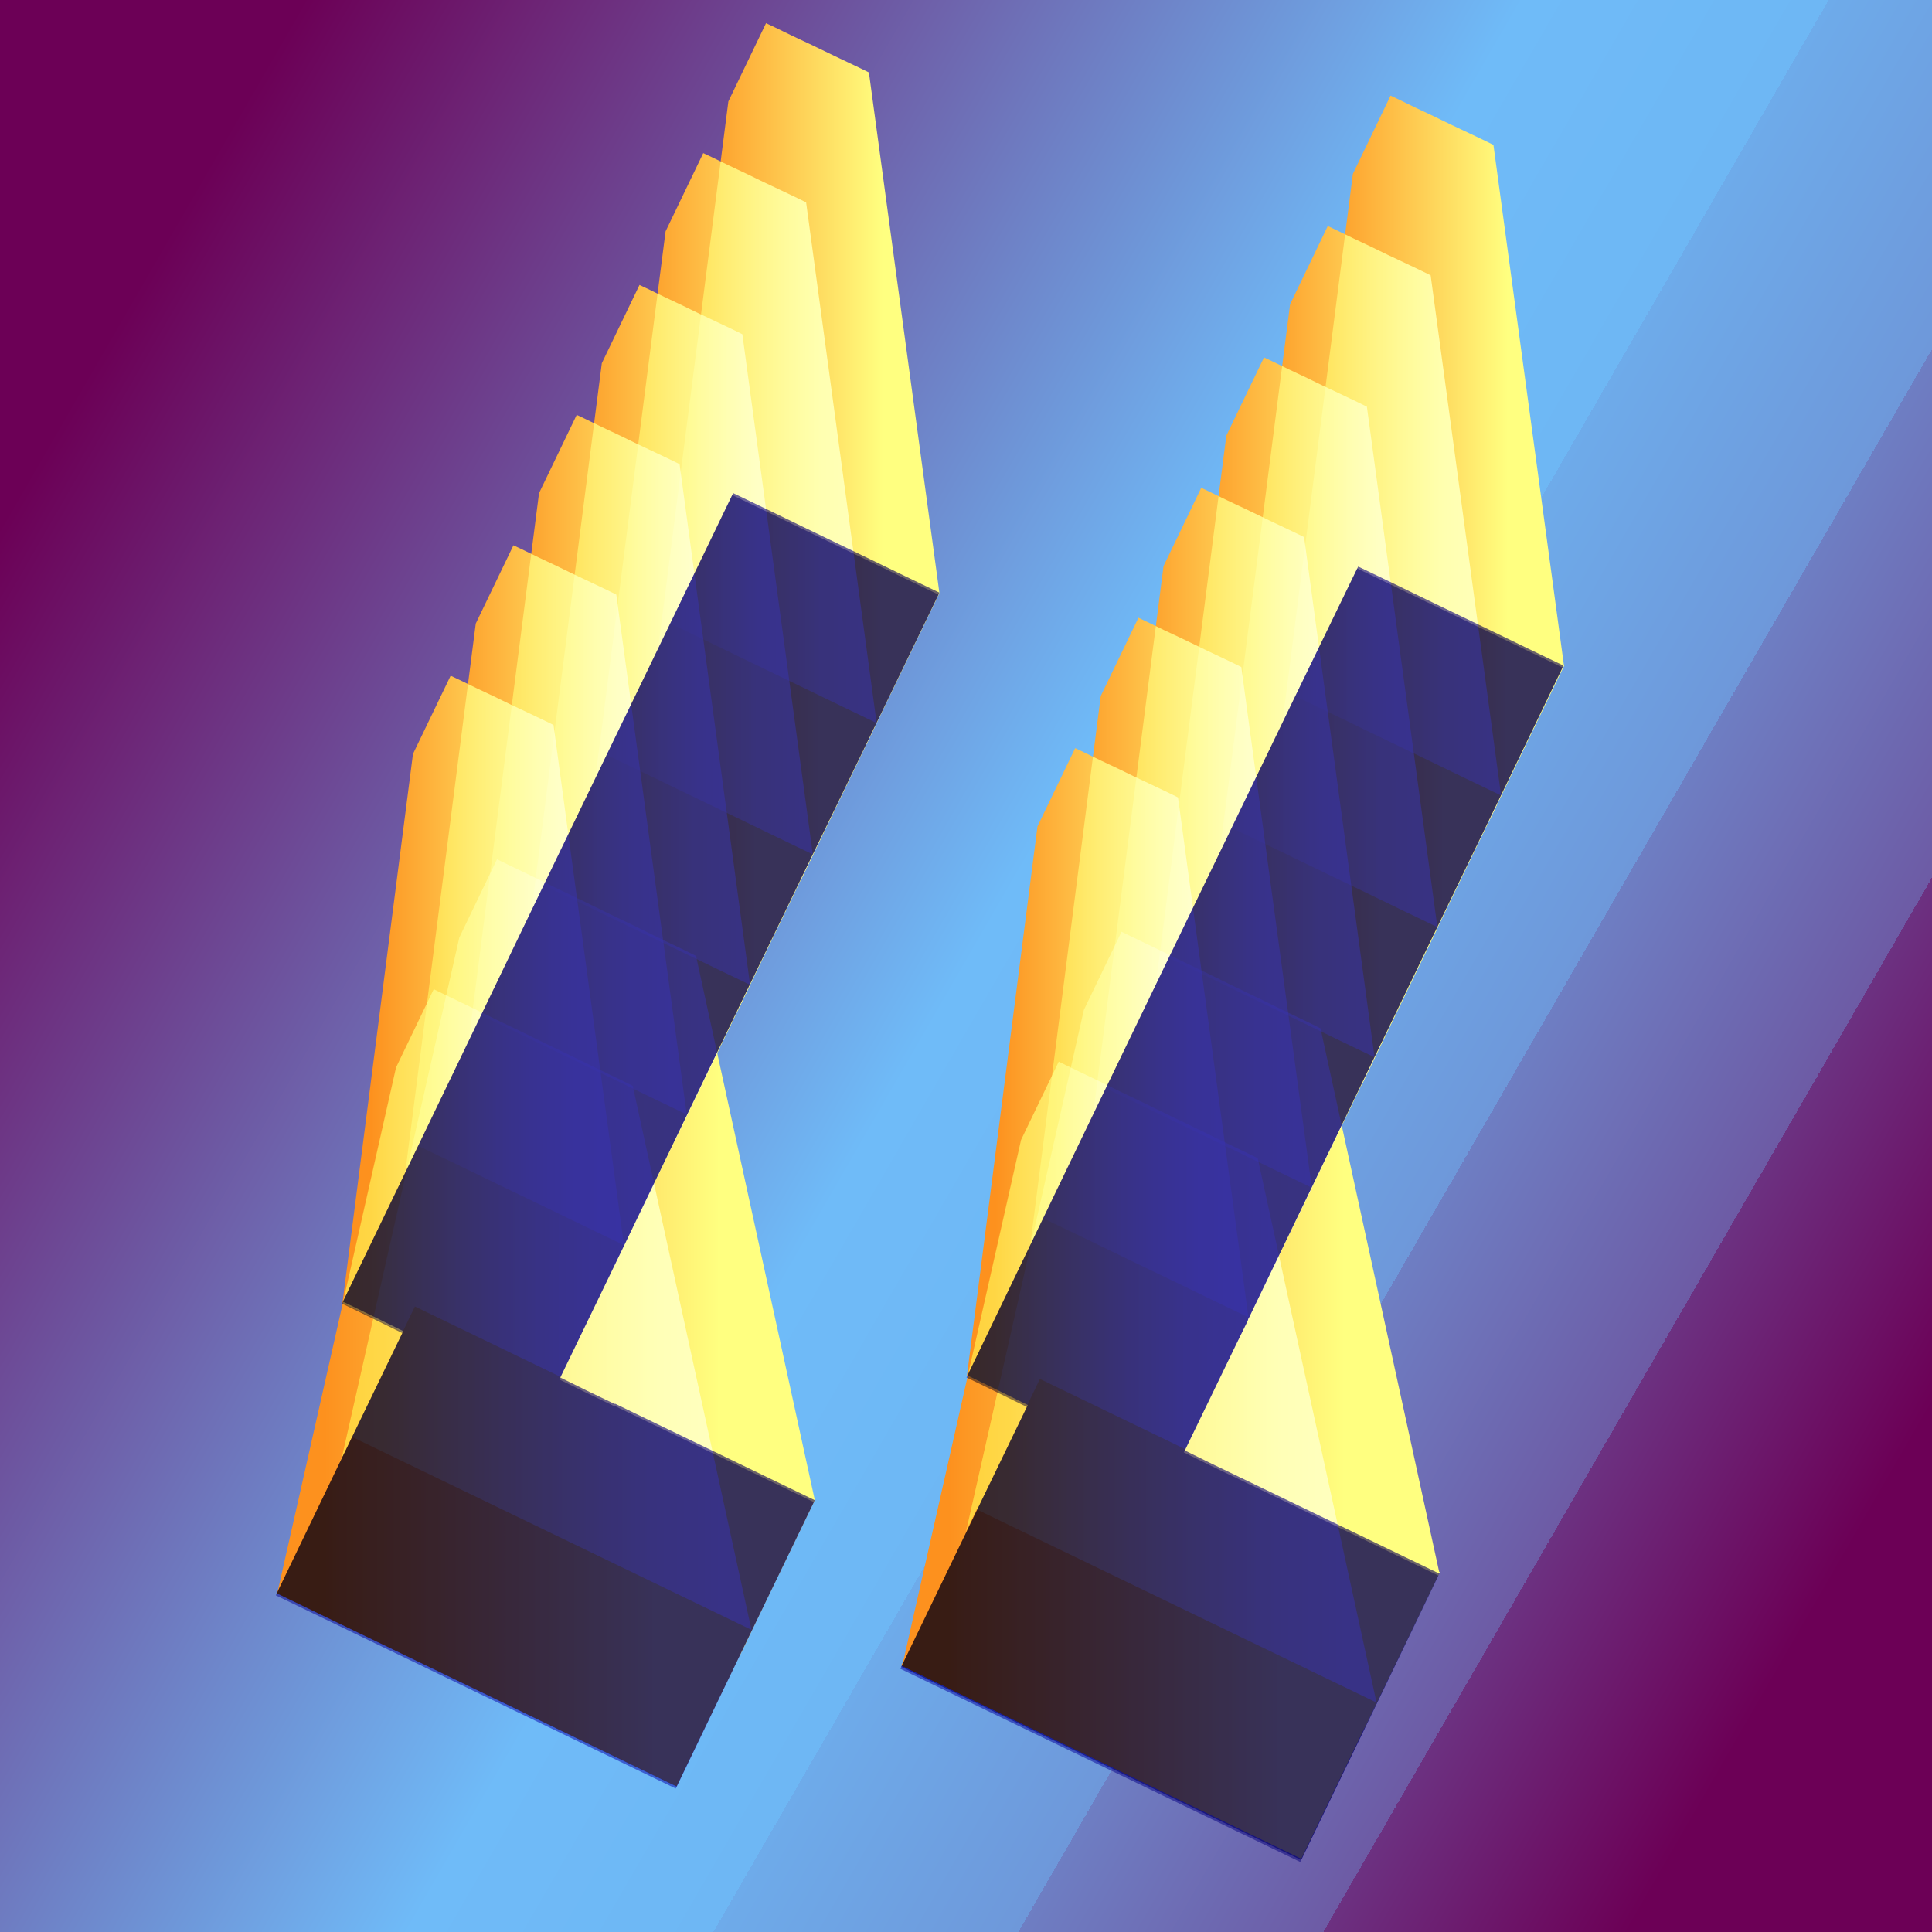
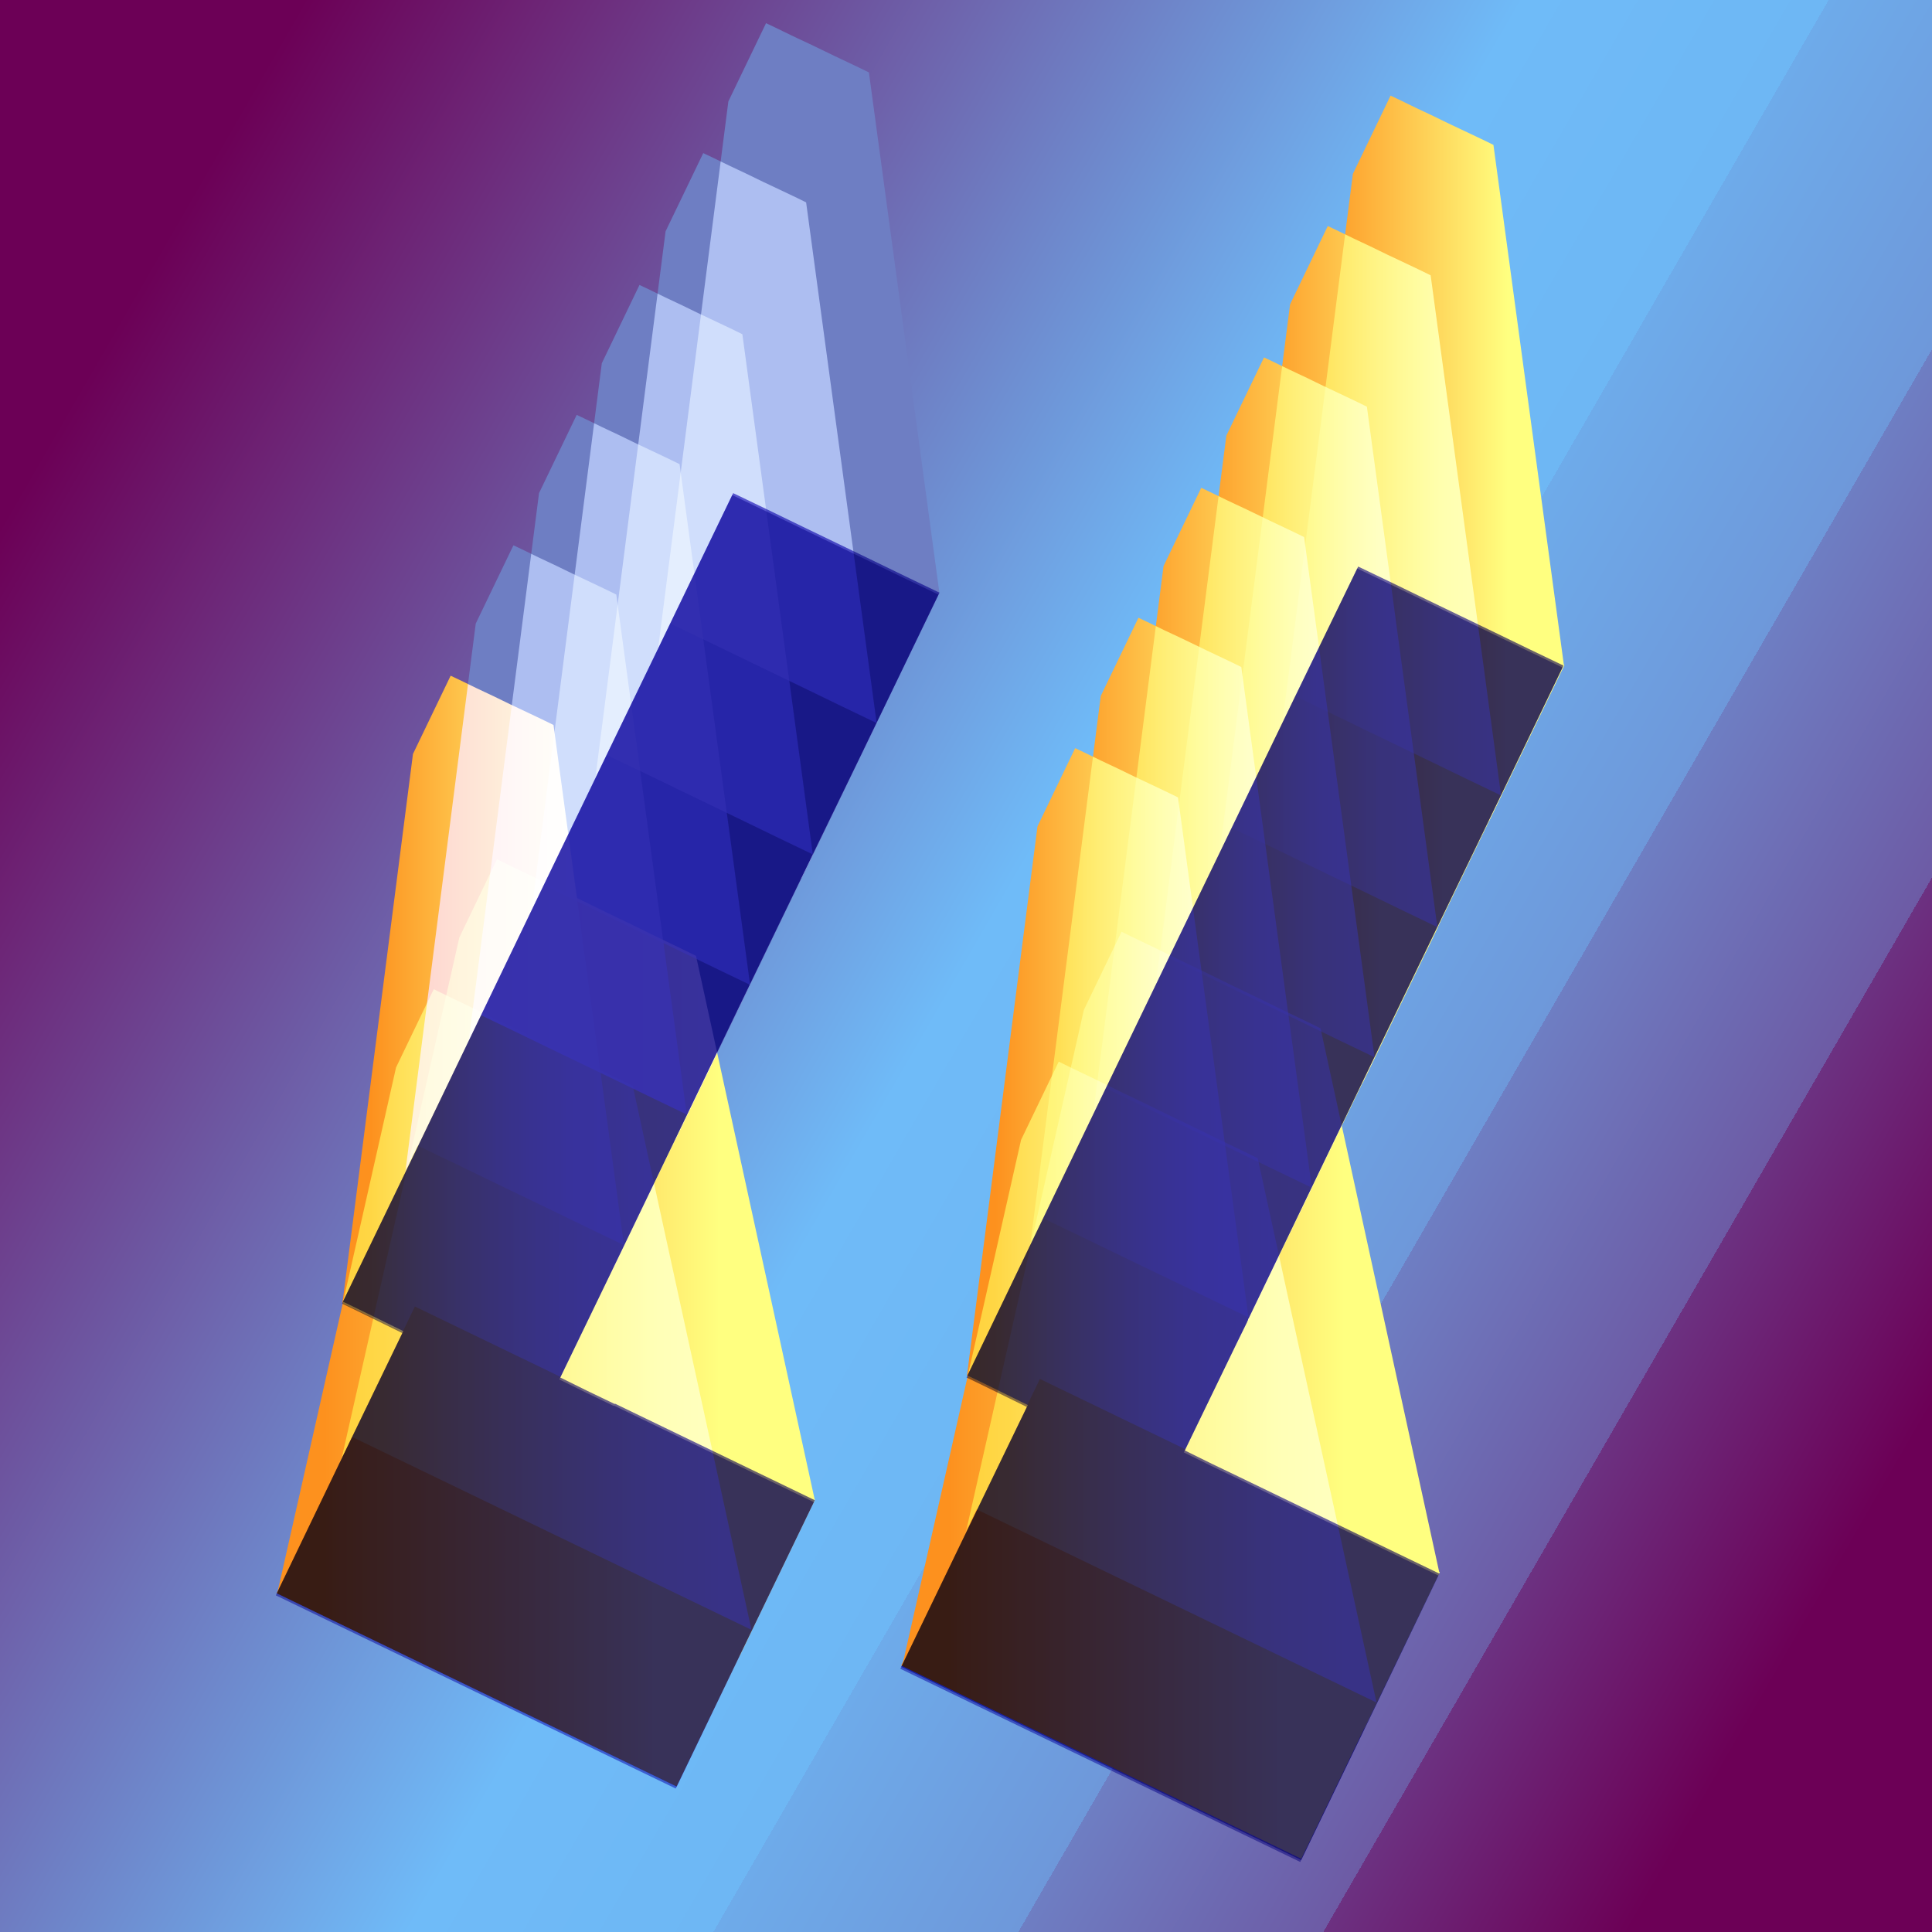
<svg xmlns="http://www.w3.org/2000/svg" xmlns:xlink="http://www.w3.org/1999/xlink" version="1.1" width="400" height="400">
  <svg version="1.1" width="400" height="400">
    <svg version="1.1" viewBox="0 0 400 400">
      <defs>
        <style>
      .st0 {
-         fill: url(#linear-gradient2);
+         fill: #6e7ec3;
      }

      .st1 {
-         fill: url(#linear-gradient6);
+         fill: #6e7ec3;
      }

      .st2 {
-         fill: url(#linear-gradient8);
+         fill: #6e7ec3;
      }

      .st3 {
-         fill: url(#linear-gradient4);
+         fill: #6e7ec3;
      }

      .st4 {
-         fill: url(#linear-gradient1);
+         fill: #6e7ec3;
      }

      .st4, .st5, .st6, .st7, .st8, .st9, .st10, .st11, .st12, .st13, .st14, .st15, .st16, .st17, .st18, .st19 {
        mix-blend-mode: screen;
      }

      .st5 {
-         fill: url(#linear-gradient9);
+         fill: #6e7ec3;
      }

      .st6 {
-         fill: url(#linear-gradient7);
+         fill: #6e7ec3;
      }

      .st7 {
-         fill: url(#linear-gradient3);
+         fill: #6e7ec3;
      }

      .st8 {
-         fill: url(#linear-gradient5);
+         fill: #6e7ec3;
      }

      .st20 {
        opacity: .8;
      }

      .st20, .st21 {
        mix-blend-mode: hard-light;
      }

      .st22 {
        fill: url(#linear-gradient30);
      }

      .st23 {
        fill: url(#linear-gradient32);
      }

      .st24 {
        fill: url(#linear-gradient28);
      }

      .st25 {
        fill: url(#linear-gradient18);
      }

      .st26 {
        fill: url(#linear-gradient12);
      }

      .st27 {
        fill: url(#linear-gradient16);
      }

      .st28 {
        fill: url(#linear-gradient10);
      }

      .st29 {
        fill: url(#linear-gradient14);
      }

      .st30 {
        fill: url(#linear-gradient22);
      }

      .st31 {
        fill: url(#linear-gradient24);
      }

      .st32 {
        fill: url(#linear-gradient20);
      }

      .st33 {
        fill: url(#linear-gradient26);
      }

      .st34, .st35, .st36 {
        isolation: isolate;
      }

      .st9 {
        fill: url(#linear-gradient31);
      }

      .st10 {
        fill: url(#linear-gradient23);
      }

      .st11 {
        fill: url(#linear-gradient21);
      }

      .st12 {
        fill: url(#linear-gradient27);
      }

      .st13 {
        fill: url(#linear-gradient25);
      }

      .st14 {
        fill: url(#linear-gradient19);
      }

      .st15 {
        fill: url(#linear-gradient11);
      }

      .st16 {
        fill: url(#linear-gradient15);
      }

      .st17 {
        fill: url(#linear-gradient17);
      }

      .st18 {
        fill: url(#linear-gradient13);
      }

      .st19 {
        fill: url(#linear-gradient29);
      }

      .st35 {
        fill: url(#linear-gradient);
      }

      .st36 {
        fill: #353168;
      }
    </style>
        <linearGradient id="linear-gradient" x1="436.8" y1="336.7" x2="-36.8" y2="63.3" gradientUnits="userSpaceOnUse">
          <stop offset=".1" stop-color="#6c0056" />
          <stop offset=".1" stop-color="#6c0056" />
          <stop offset=".2" stop-color="#6c3181" />
          <stop offset=".2" stop-color="#6d5ba5" />
          <stop offset=".3" stop-color="#6e7ec3" />
          <stop offset=".3" stop-color="#6e98da" />
          <stop offset=".4" stop-color="#6eabea" />
          <stop offset=".4" stop-color="#6eb7f4" />
          <stop offset=".5" stop-color="#6fbbf8" />
          <stop offset=".9" stop-color="#6c0056" />
        </linearGradient>
        <linearGradient id="linear-gradient1" x1="136.2" y1="79.8" x2="194.5" y2="79.8" gradientUnits="userSpaceOnUse">
          <stop offset=".1" stop-color="#fd911e" />
          <stop offset=".8" stop-color="#ffff80" />
        </linearGradient>
        <linearGradient id="linear-gradient2" y1="128.6" y2="128.6" xlink:href="#linear-gradient1" />
        <linearGradient id="linear-gradient3" x1="123.2" y1="106.8" x2="181.5" y2="106.8" xlink:href="#linear-gradient1" />
        <linearGradient id="linear-gradient4" x1="123.2" y1="155.6" x2="181.5" y2="155.6" xlink:href="#linear-gradient1" />
        <linearGradient id="linear-gradient5" x1="110" y1="134" x2="168.3" y2="134" xlink:href="#linear-gradient1" />
        <linearGradient id="linear-gradient6" x1="110" y1="182.8" x2="168.3" y2="182.8" xlink:href="#linear-gradient1" />
        <linearGradient id="linear-gradient7" x1="97" y1="161" x2="155.3" y2="161" xlink:href="#linear-gradient1" />
        <linearGradient id="linear-gradient8" x1="97" y1="209.8" x2="155.3" y2="209.8" xlink:href="#linear-gradient1" />
        <linearGradient id="linear-gradient9" x1="84" y1="187.9" x2="142.2" y2="187.9" xlink:href="#linear-gradient1" />
        <linearGradient id="linear-gradient10" x1="84" y1="236.7" x2="142.2" y2="236.7" xlink:href="#linear-gradient1" />
        <linearGradient id="linear-gradient11" x1="70.9" y1="214.9" x2="129.2" y2="214.9" xlink:href="#linear-gradient1" />
        <linearGradient id="linear-gradient12" x1="70.9" y1="263.7" x2="129.2" y2="263.7" xlink:href="#linear-gradient1" />
        <linearGradient id="linear-gradient13" x1="70.3" y1="260.3" x2="168.7" y2="260.3" xlink:href="#linear-gradient1" />
        <linearGradient id="linear-gradient14" x1="70.3" y1="306.7" x2="168.7" y2="306.7" xlink:href="#linear-gradient1" />
        <linearGradient id="linear-gradient15" x1="57.3" y1="287.3" x2="155.7" y2="287.3" xlink:href="#linear-gradient1" />
        <linearGradient id="linear-gradient16" x1="57.3" y1="333.6" x2="155.7" y2="333.6" xlink:href="#linear-gradient1" />
        <linearGradient id="linear-gradient17" x1="265.6" y1="94.9" x2="323.8" y2="94.9" xlink:href="#linear-gradient1" />
        <linearGradient id="linear-gradient18" x1="265.6" y1="143.6" x2="323.8" y2="143.6" xlink:href="#linear-gradient1" />
        <linearGradient id="linear-gradient19" x1="252.5" y1="121.8" x2="310.8" y2="121.8" xlink:href="#linear-gradient1" />
        <linearGradient id="linear-gradient20" x1="252.5" y1="170.6" x2="310.8" y2="170.6" xlink:href="#linear-gradient1" />
        <linearGradient id="linear-gradient21" x1="239.4" y1="149.1" x2="297.6" y2="149.1" xlink:href="#linear-gradient1" />
        <linearGradient id="linear-gradient22" x1="239.4" y1="197.8" x2="297.6" y2="197.8" xlink:href="#linear-gradient1" />
        <linearGradient id="linear-gradient23" x1="226.3" y1="176" x2="284.6" y2="176" xlink:href="#linear-gradient1" />
        <linearGradient id="linear-gradient24" x1="226.3" y1="224.8" x2="284.6" y2="224.8" xlink:href="#linear-gradient1" />
        <linearGradient id="linear-gradient25" x1="213.3" y1="203" x2="271.6" y2="203" xlink:href="#linear-gradient1" />
        <linearGradient id="linear-gradient26" x1="213.3" y1="251.7" x2="271.6" y2="251.7" xlink:href="#linear-gradient1" />
        <linearGradient id="linear-gradient27" x1="200.3" y1="229.9" x2="258.5" y2="229.9" xlink:href="#linear-gradient1" />
        <linearGradient id="linear-gradient28" x1="200.3" y1="278.7" x2="258.5" y2="278.7" xlink:href="#linear-gradient1" />
        <linearGradient id="linear-gradient29" x1="199.6" y1="275.4" x2="298" y2="275.4" xlink:href="#linear-gradient1" />
        <linearGradient id="linear-gradient30" x1="199.6" y1="321.7" x2="298" y2="321.7" xlink:href="#linear-gradient1" />
        <linearGradient id="linear-gradient31" x1="186.6" y1="302.3" x2="285" y2="302.3" xlink:href="#linear-gradient1" />
        <linearGradient id="linear-gradient32" x1="186.6" y1="348.7" x2="285" y2="348.7" xlink:href="#linear-gradient1" />
      </defs>
      <g class="st34">
        <g id="Layer_1">
          <rect class="st35" y="-.4" width="400" height="400.7" />
          <g class="st34">
            <path class="st4" d="M164.6,148.2c4.7,2.3,9.5,4.6,14.3,6.9l15.6-32.3-14.6-107.8c-2.4-1.2-4.8-2.3-7.1-3.4s-4.7-2.3-7.1-3.4c-2.4-1.1-4.7-2.3-7.1-3.4l-7.8,16.2h0s-14.6,113.7-14.6,113.7c4.8,2.3,9.6,4.6,14.3,6.9,4.7,2.3,9.4,4.5,14.1,6.8Z" />
            <path class="st0" d="M166.1,109c4.7,2.3,9.4,4.5,14.1,6.8,4.7,2.3,9.5,4.6,14.3,6.9l-15.6,32.3c-4.8-2.3-9.6-4.6-14.3-6.9-4.7-2.3-9.4-4.5-14.1-6.8-4.7-2.3-9.5-4.6-14.3-6.9l15.6-32.3c4.8,2.3,9.6,4.6,14.3,6.9Z" />
            <path class="st7" d="M151.6,175.1c4.7,2.3,9.5,4.6,14.3,6.9l15.6-32.3-14.6-107.8c-2.4-1.2-4.8-2.3-7.1-3.4-2.4-1.1-4.7-2.3-7.1-3.4s-4.7-2.3-7.1-3.4l-7.8,16.2h0l-14.6,113.7c4.8,2.3,9.6,4.6,14.3,6.9,4.7,2.3,9.4,4.5,14.1,6.8Z" />
            <path class="st3" d="M153.1,136c4.7,2.3,9.4,4.5,14.1,6.8,4.7,2.3,9.5,4.6,14.3,6.9l-15.6,32.3c-4.8-2.3-9.6-4.6-14.3-6.9-4.7-2.3-9.4-4.5-14.1-6.8-4.7-2.3-9.5-4.6-14.3-6.9l15.6-32.3c4.8,2.3,9.6,4.6,14.3,6.9Z" />
            <path class="st8" d="M138.4,202.4c4.7,2.3,9.5,4.6,14.3,6.9l15.6-32.3-14.6-107.8c-2.4-1.2-4.8-2.3-7.1-3.4-2.4-1.1-4.7-2.3-7.1-3.4s-4.7-2.3-7.1-3.4l-7.8,16.2h0l-14.6,113.7c4.8,2.3,9.6,4.6,14.3,6.9,4.7,2.3,9.4,4.5,14.1,6.8Z" />
            <path class="st1" d="M139.9,163.2c4.7,2.3,9.4,4.5,14.1,6.8,4.7,2.3,9.5,4.6,14.3,6.9l-15.6,32.3c-4.8-2.3-9.6-4.6-14.3-6.9-4.7-2.3-9.4-4.5-14.1-6.8-4.7-2.3-9.5-4.6-14.3-6.9l15.6-32.3c4.8,2.3,9.6,4.6,14.3,6.9Z" />
            <path class="st6" d="M125.4,229.3c4.7,2.3,9.5,4.6,14.3,6.9l15.6-32.3h0l-14.6-107.8c-2.4-1.2-4.8-2.3-7.1-3.4-2.4-1.1-4.7-2.3-7.1-3.4-2.4-1.1-4.7-2.3-7.1-3.4l-7.8,16.2h0l-14.6,113.7c4.8,2.3,9.6,4.6,14.3,6.9s9.4,4.5,14.1,6.8Z" />
            <path class="st2" d="M126.9,190.2c4.7,2.3,9.4,4.5,14.1,6.8,4.7,2.3,9.5,4.6,14.3,6.9l-15.6,32.3c-4.8-2.3-9.6-4.6-14.3-6.9-4.7-2.3-9.4-4.5-14.1-6.8s-9.5-4.6-14.3-6.9l15.6-32.3c4.8,2.3,9.6,4.6,14.3,6.9Z" />
            <path class="st5" d="M112.3,256.3c4.7,2.3,9.5,4.6,14.3,6.9l15.6-32.3-14.6-107.8c-2.4-1.2-4.8-2.3-7.1-3.4-2.4-1.1-4.7-2.3-7.1-3.4-2.4-1.1-4.7-2.3-7.1-3.4l-7.8,16.2h0s-14.6,113.7-14.6,113.7c4.8,2.3,9.6,4.6,14.3,6.9,4.7,2.3,9.4,4.5,14.1,6.8Z" />
            <path class="st28" d="M113.9,217.1c4.7,2.3,9.4,4.5,14.1,6.8,4.7,2.3,9.5,4.6,14.3,6.9l-15.6,32.3c-4.8-2.3-9.6-4.6-14.3-6.9s-9.4-4.5-14.1-6.8c-4.7-2.3-9.5-4.6-14.3-6.9l15.6-32.3c4.8,2.3,9.6,4.6,14.3,6.9Z" />
            <path class="st15" d="M99.3,283.3c4.7,2.3,9.5,4.6,14.3,6.9l15.6-32.3-14.6-107.8c-2.4-1.2-4.8-2.3-7.1-3.4-2.4-1.1-4.7-2.3-7.1-3.4-2.4-1.1-4.7-2.3-7.1-3.4l-7.8,16.2-14.6,113.7c4.8,2.3,9.6,4.6,14.3,6.9,4.7,2.3,9.4,4.5,14.1,6.8Z" />
            <path class="st26" d="M100.8,244.1c4.7,2.3,9.4,4.5,14.1,6.8,4.7,2.3,9.5,4.6,14.3,6.9l-15.6,32.3c-4.8-2.3-9.6-4.6-14.3-6.9-4.7-2.3-9.4-4.5-14.1-6.8-4.7-2.3-9.5-4.6-14.3-6.9l15.6-32.3c4.8,2.3,9.6,4.6,14.3,6.9Z" />
            <path class="st18" d="M132.4,332.9c6.9,3.3,13.8,6.7,20.7,10l15.6-32.3-24.6-112.7c-3.4-1.7-6.9-3.3-10.3-5-3.4-1.7-6.9-3.3-10.3-5-3.4-1.7-6.9-3.3-10.3-5-3.4-1.7-6.9-3.3-10.3-5l-7.8,16.2-24.6,108.9c6.9,3.3,13.8,6.7,20.7,10,6.9,3.3,13.8,6.7,20.7,10s13.8,6.7,20.7,10Z" />
            <path class="st29" d="M106.6,280.5c6.9,3.3,13.8,6.7,20.7,10s13.8,6.7,20.7,10c6.9,3.3,13.8,6.7,20.7,10l-15.6,32.3c-6.9-3.3-13.8-6.7-20.7-10-6.9-3.3-13.8-6.7-20.7-10s-13.8-6.7-20.7-10c-6.9-3.3-13.8-6.7-20.7-10l15.6-32.3c6.9,3.3,13.8,6.7,20.7,10Z" />
            <path class="st16" d="M119.3,359.8c6.9,3.3,13.8,6.7,20.7,10l15.6-32.3-24.6-112.7c-3.4-1.7-6.9-3.3-10.3-5-3.4-1.7-6.9-3.3-10.3-5-3.4-1.7-6.9-3.3-10.3-5-3.4-1.7-6.9-3.3-10.3-5l-7.8,16.2h0l-24.6,108.9c6.9,3.3,13.8,6.7,20.7,10,6.9,3.3,13.8,6.7,20.7,10,6.9,3.3,13.8,6.7,20.7,10Z" />
            <path class="st27" d="M93.6,307.5c6.9,3.3,13.8,6.7,20.7,10,6.9,3.3,13.8,6.7,20.7,10,6.9,3.3,13.8,6.7,20.7,10l-15.6,32.3c-6.9-3.3-13.8-6.7-20.7-10-6.9-3.3-13.8-6.7-20.7-10-6.9-3.3-13.8-6.7-20.7-10-6.9-3.3-13.8-6.7-20.7-10l15.6-32.3c6.9,3.3,13.8,6.7,20.7,10Z" />
            <path class="st17" d="M293.9,163.2c4.7,2.3,9.5,4.6,14.3,6.9l15.6-32.3h0l-14.6-107.8c-2.4-1.2-4.8-2.3-7.1-3.4-2.4-1.1-4.7-2.3-7.1-3.4-2.4-1.1-4.7-2.3-7.1-3.4l-7.8,16.2h0l-14.6,113.7c4.8,2.3,9.6,4.6,14.3,6.9,4.7,2.3,9.4,4.5,14.1,6.8Z" />
            <path class="st25" d="M295.5,124c4.7,2.3,9.4,4.5,14.1,6.8,4.7,2.3,9.5,4.6,14.3,6.9l-15.6,32.3c-4.8-2.3-9.6-4.6-14.3-6.9-4.7-2.3-9.4-4.5-14.1-6.8-4.7-2.3-9.5-4.6-14.3-6.9l15.6-32.3c4.8,2.3,9.6,4.6,14.3,6.9Z" />
            <path class="st14" d="M280.9,190.2c4.7,2.3,9.5,4.6,14.3,6.9l15.6-32.3-14.6-107.8c-2.4-1.2-4.8-2.3-7.1-3.4-2.4-1.1-4.7-2.3-7.1-3.4-2.4-1.1-4.7-2.3-7.1-3.4l-7.8,16.2h0l-14.6,113.7c4.8,2.3,9.6,4.6,14.3,6.9,4.7,2.3,9.4,4.5,14.1,6.8Z" />
            <path class="st32" d="M282.4,151c4.7,2.3,9.4,4.5,14.1,6.8,4.7,2.3,9.5,4.6,14.3,6.9l-15.6,32.3c-4.8-2.3-9.6-4.6-14.3-6.9-4.7-2.3-9.4-4.5-14.1-6.8-4.7-2.3-9.5-4.6-14.3-6.9l15.6-32.3c4.8,2.3,9.6,4.6,14.3,6.9Z" />
            <path class="st11" d="M267.7,217.4c4.7,2.3,9.5,4.6,14.3,6.9l15.6-32.3-14.6-107.8c-2.4-1.2-4.8-2.3-7.1-3.4-2.4-1.1-4.7-2.3-7.1-3.4s-4.7-2.3-7.1-3.4l-7.8,16.2h0l-14.6,113.7c4.8,2.3,9.6,4.6,14.3,6.9s9.4,4.5,14.1,6.8Z" />
            <path class="st30" d="M269.3,178.3c4.7,2.3,9.4,4.5,14.1,6.8,4.7,2.3,9.5,4.6,14.3,6.9l-15.6,32.3c-4.8-2.3-9.6-4.6-14.3-6.9-4.7-2.3-9.4-4.5-14.1-6.8s-9.5-4.6-14.3-6.9l15.6-32.3c4.8,2.3,9.6,4.6,14.3,6.9Z" />
            <path class="st10" d="M254.7,244.4c4.7,2.3,9.5,4.6,14.3,6.9l15.6-32.3-14.6-107.8c-2.4-1.2-4.8-2.3-7.1-3.4s-4.7-2.3-7.1-3.4c-2.4-1.1-4.7-2.3-7.1-3.4l-7.8,16.2h0l-14.6,113.7c4.8,2.3,9.6,4.6,14.3,6.9,4.7,2.3,9.4,4.5,14.1,6.8Z" />
            <path class="st31" d="M256.2,205.2c4.7,2.3,9.4,4.5,14.1,6.8,4.7,2.3,9.5,4.6,14.3,6.9l-15.6,32.3c-4.8-2.3-9.6-4.6-14.3-6.9-4.7-2.3-9.4-4.5-14.1-6.8-4.7-2.3-9.5-4.6-14.3-6.9l15.6-32.3c4.8,2.3,9.6,4.6,14.3,6.9Z" />
            <path class="st13" d="M241.7,271.3c4.7,2.3,9.5,4.6,14.3,6.9l15.6-32.3-14.6-107.8c-2.4-1.2-4.8-2.3-7.1-3.4s-4.7-2.3-7.1-3.4c-2.4-1.1-4.7-2.3-7.1-3.4l-7.8,16.2h0l-14.6,113.7c4.8,2.3,9.6,4.6,14.3,6.9,4.7,2.3,9.4,4.5,14.1,6.8Z" />
            <path class="st33" d="M243.2,232.2c4.7,2.3,9.4,4.5,14.1,6.8s9.5,4.6,14.3,6.9l-15.6,32.3c-4.8-2.3-9.6-4.6-14.3-6.9-4.7-2.3-9.4-4.5-14.1-6.8-4.7-2.3-9.5-4.6-14.3-6.9l15.6-32.3c4.8,2.3,9.6,4.6,14.3,6.9Z" />
            <path class="st12" d="M228.6,298.3c4.7,2.3,9.5,4.6,14.3,6.9l15.6-32.3h0l-14.6-107.8c-2.4-1.2-4.8-2.3-7.1-3.4-2.4-1.1-4.7-2.3-7.1-3.4s-4.7-2.3-7.1-3.4l-7.8,16.2-14.6,113.7c4.8,2.3,9.6,4.6,14.3,6.9,4.7,2.3,9.4,4.5,14.1,6.8Z" />
            <path class="st24" d="M230.2,259.1c4.7,2.3,9.4,4.5,14.1,6.8s9.5,4.6,14.3,6.9l-15.6,32.3c-4.8-2.3-9.6-4.6-14.3-6.9-4.7-2.3-9.4-4.5-14.1-6.8-4.7-2.3-9.5-4.6-14.3-6.9l15.6-32.3c4.8,2.3,9.6,4.6,14.3,6.9Z" />
            <path class="st19" d="M261.7,347.9c6.9,3.3,13.8,6.7,20.7,10l15.6-32.3-24.6-112.7c-3.4-1.7-6.9-3.3-10.3-5-3.4-1.7-6.9-3.3-10.3-5-3.4-1.7-6.9-3.3-10.3-5-3.4-1.7-6.9-3.3-10.3-5l-7.8,16.2-24.6,108.9c6.9,3.3,13.8,6.7,20.7,10,6.9,3.3,13.8,6.7,20.7,10,6.9,3.3,13.8,6.7,20.7,10Z" />
            <path class="st22" d="M236,295.5c6.9,3.3,13.8,6.7,20.7,10s13.8,6.7,20.7,10c6.9,3.3,13.8,6.7,20.7,10l-15.6,32.3c-6.9-3.3-13.8-6.7-20.7-10-6.9-3.3-13.8-6.7-20.7-10-6.9-3.3-13.8-6.7-20.7-10-6.9-3.3-13.8-6.7-20.7-10l15.6-32.3c6.9,3.3,13.8,6.7,20.7,10Z" />
            <path class="st9" d="M248.7,374.8c6.9,3.3,13.8,6.7,20.7,10l15.6-32.3-24.6-112.7c-3.4-1.7-6.9-3.3-10.3-5-3.4-1.7-6.9-3.3-10.3-5-3.4-1.7-6.9-3.3-10.3-5-3.4-1.7-6.9-3.3-10.3-5l-7.8,16.2h0l-24.6,108.9c6.9,3.3,13.8,6.7,20.7,10,6.9,3.3,13.8,6.7,20.7,10,6.9,3.3,13.8,6.7,20.7,10Z" />
            <path class="st23" d="M222.9,322.5c6.9,3.3,13.8,6.7,20.7,10,6.9,3.3,13.8,6.7,20.7,10,6.9,3.3,13.8,6.7,20.7,10l-15.6,32.3c-6.9-3.3-13.8-6.7-20.7-10-6.9-3.3-13.8-6.7-20.7-10-6.9-3.3-13.8-6.7-20.7-10-6.9-3.3-13.8-6.7-20.7-10l15.6-32.3c6.9,3.3,13.8,6.7,20.7,10Z" />
          </g>
          <g class="st21">
            <path class="st36" d="M127.3,290.7c-3.8-1.8-7.5-3.6-11.3-5.5l13.2-27.3h0l13-27h0l10.4-21.6h0l13.2-27.3h0l13.2-27.2,15.5-32.1c-4.8-2.3-9.6-4.6-14.3-6.9-4.7-2.3-9.4-4.5-14.1-6.8-4.7-2.3-9.5-4.6-14.3-6.9l-15.6,32.3h0l-10.6,21.9h0l-15.6,32.3h0l-13,27h0l-10.4,21.6h0l-15.6,32.3c4.2,2,8.4,4.1,12.5,6.1l-13.2,27.3h0l-13,27c6.9,3.3,13.8,6.7,20.7,10,6.9,3.3,13.8,6.7,20.7,10,6.9,3.3,13.8,6.7,20.7,10,6.9,3.3,13.8,6.7,20.7,10l13-27h0l15.6-32.3c-6.9-3.3-13.8-6.7-20.7-10-6.9-3.3-13.8-6.7-20.7-10Z" />
            <path class="st36" d="M309.6,131c-4.7-2.3-9.4-4.5-14.1-6.8-4.7-2.3-9.5-4.6-14.3-6.9l-13.2,27.2-15.5,32.1h0l-10.6,21.9h0l-15.6,32.3h0l-13,27h0l-13,27c4.2,2,8.4,4.1,12.5,6.1l-10.6,21.9h0l-15.6,32.3c6.9,3.3,13.8,6.7,20.7,10,6.9,3.3,13.8,6.7,20.7,10,6.9,3.3,13.8,6.7,20.7,10s13.8,6.7,20.7,10l15.6-32.3h0l13-27c-6.9-3.3-13.8-6.7-20.7-10-6.9-3.3-13.8-6.7-20.7-10-3.8-1.8-7.5-3.6-11.3-5.5l10.6-21.9h0l2.5-5.1v-.3h.1l10.4-21.6h0l13-27h0l15.6-32.3h0l13.2-27.3h0l13-27c-4.8-2.3-9.6-4.6-14.3-6.9Z" />
          </g>
          <g class="st20">
            <path class="st36" d="M127.1,291.1c-3.8-1.8-7.5-3.6-11.3-5.5l13.2-27.3h0l13-27h0l10.4-21.6h0l13.2-27.3h0l13.2-27.2,15.5-32.1c-4.8-2.3-9.6-4.6-14.3-6.9-4.7-2.3-9.4-4.5-14.1-6.8-4.7-2.3-9.5-4.6-14.3-6.9l-15.6,32.3h0l-10.6,21.9h0l-15.6,32.3h0l-13,27h0l-10.4,21.6h0l-15.6,32.3c4.2,2,8.4,4.1,12.5,6.1l-13.2,27.3h0l-13,27c6.9,3.3,13.8,6.7,20.7,10,6.9,3.3,13.8,6.7,20.7,10,6.9,3.3,13.8,6.7,20.7,10,6.9,3.3,13.8,6.7,20.7,10l13-27h0l15.6-32.3c-6.9-3.3-13.8-6.7-20.7-10-6.9-3.3-13.8-6.7-20.7-10Z" />
            <path class="st36" d="M309.4,131.4c-4.7-2.3-9.4-4.5-14.1-6.8-4.7-2.3-9.5-4.6-14.3-6.9l-13.2,27.2-15.5,32.1h0l-10.6,21.9h0l-15.6,32.3h0l-13,27h0l-13,27c4.2,2,8.4,4.1,12.5,6.1l-10.6,21.9h0l-15.6,32.3c6.9,3.3,13.8,6.7,20.7,10,6.9,3.3,13.8,6.7,20.7,10,6.9,3.3,13.8,6.7,20.7,10,6.9,3.3,13.8,6.7,20.7,10l15.6-32.3h0l13-27c-6.9-3.3-13.8-6.7-20.7-10-6.9-3.3-13.8-6.7-20.7-10-3.8-1.8-7.5-3.6-11.3-5.5l10.6-21.9h0l2.5-5.1v-.3h.1l10.4-21.6h0l13-27h0l15.6-32.3h0l13.2-27.3h0l13-27c-4.8-2.3-9.6-4.6-14.3-6.9Z" />
          </g>
        </g>
      </g>
    </svg>
  </svg>
  <style>@media (prefers-color-scheme: light) { :root { filter: none; } }
@media (prefers-color-scheme: dark) { :root { filter: none; } }
</style>
</svg>
